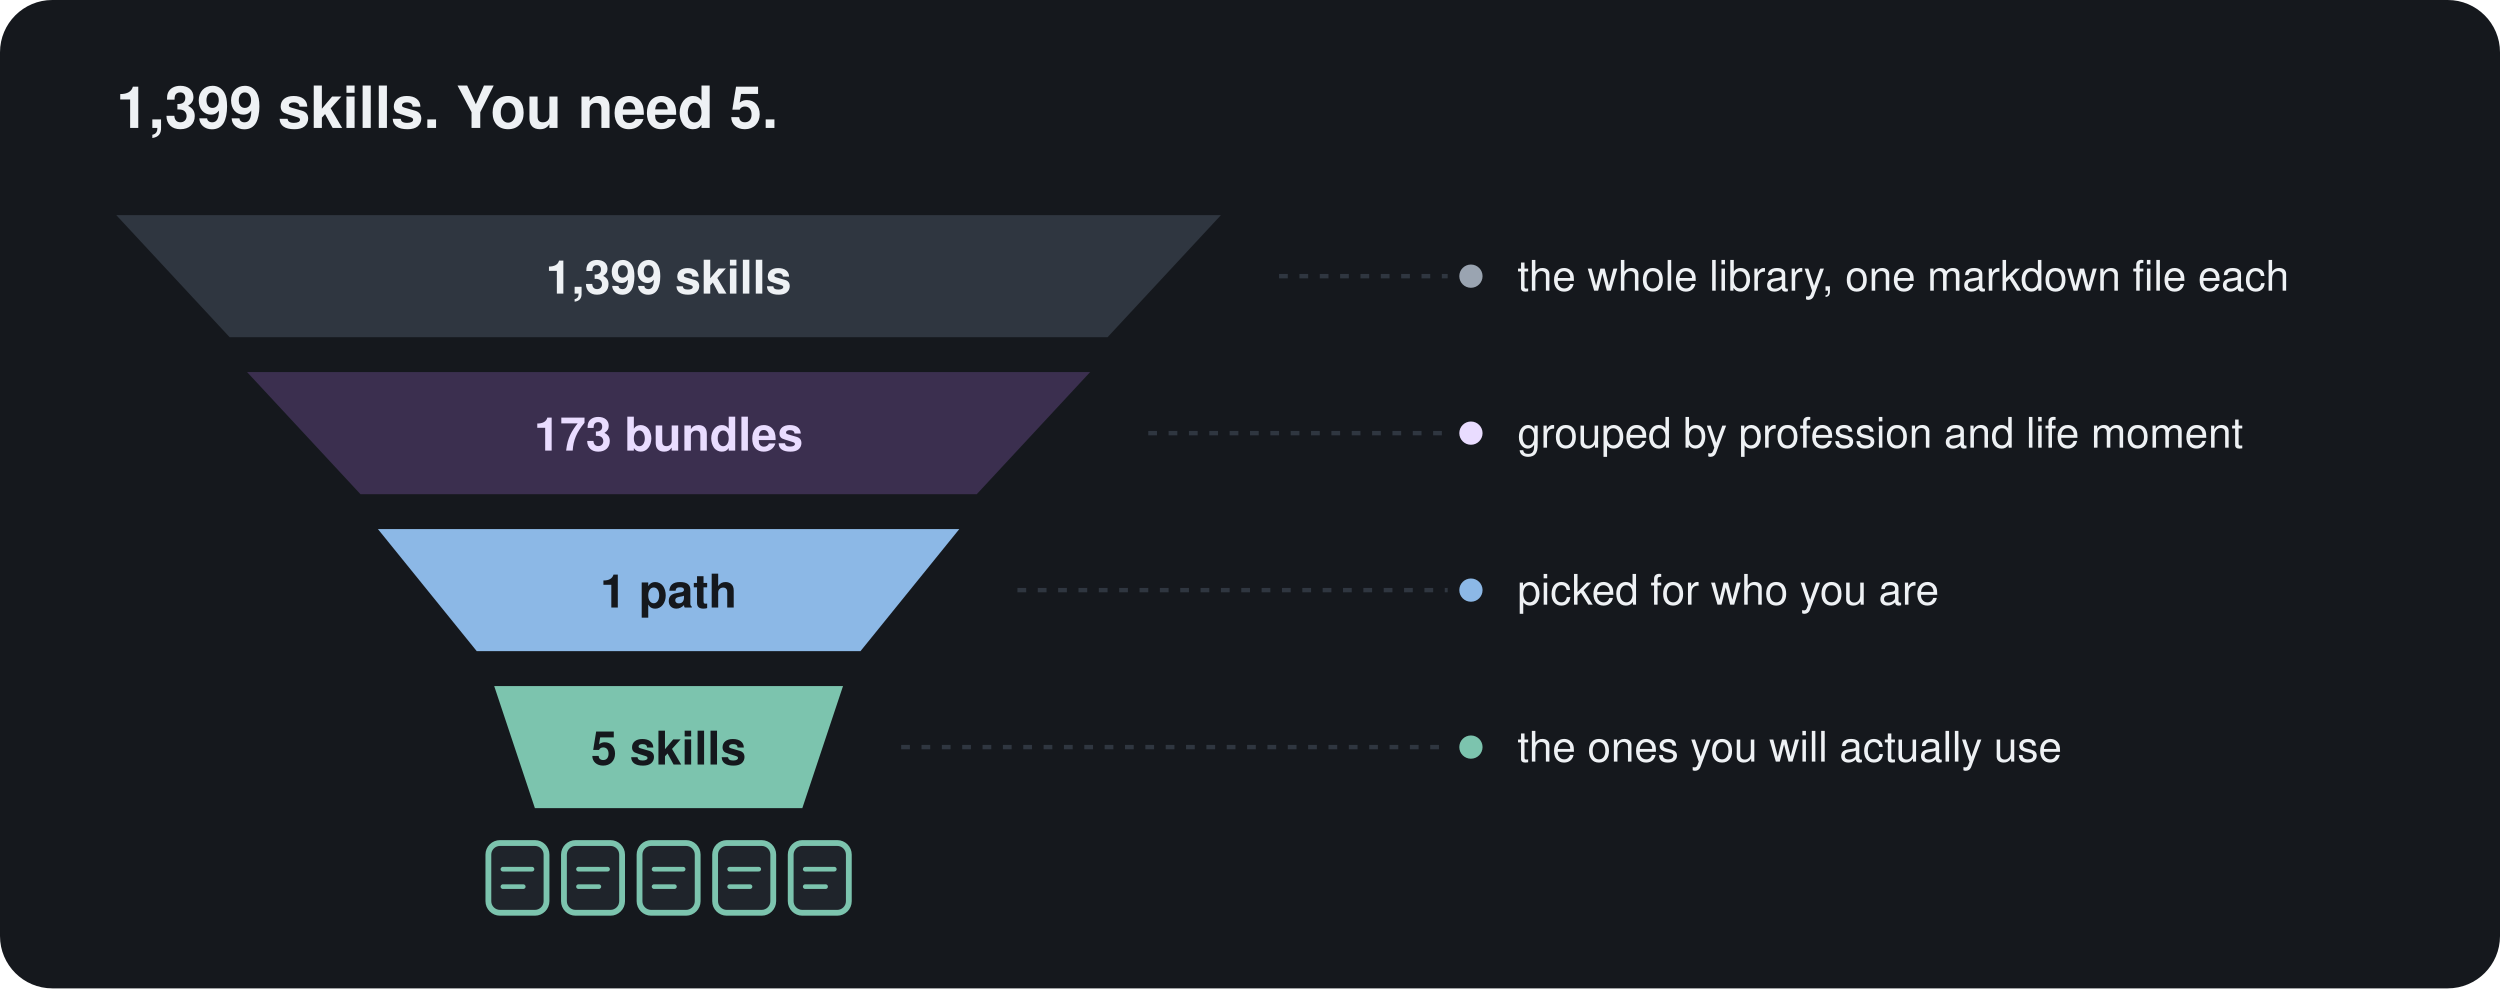
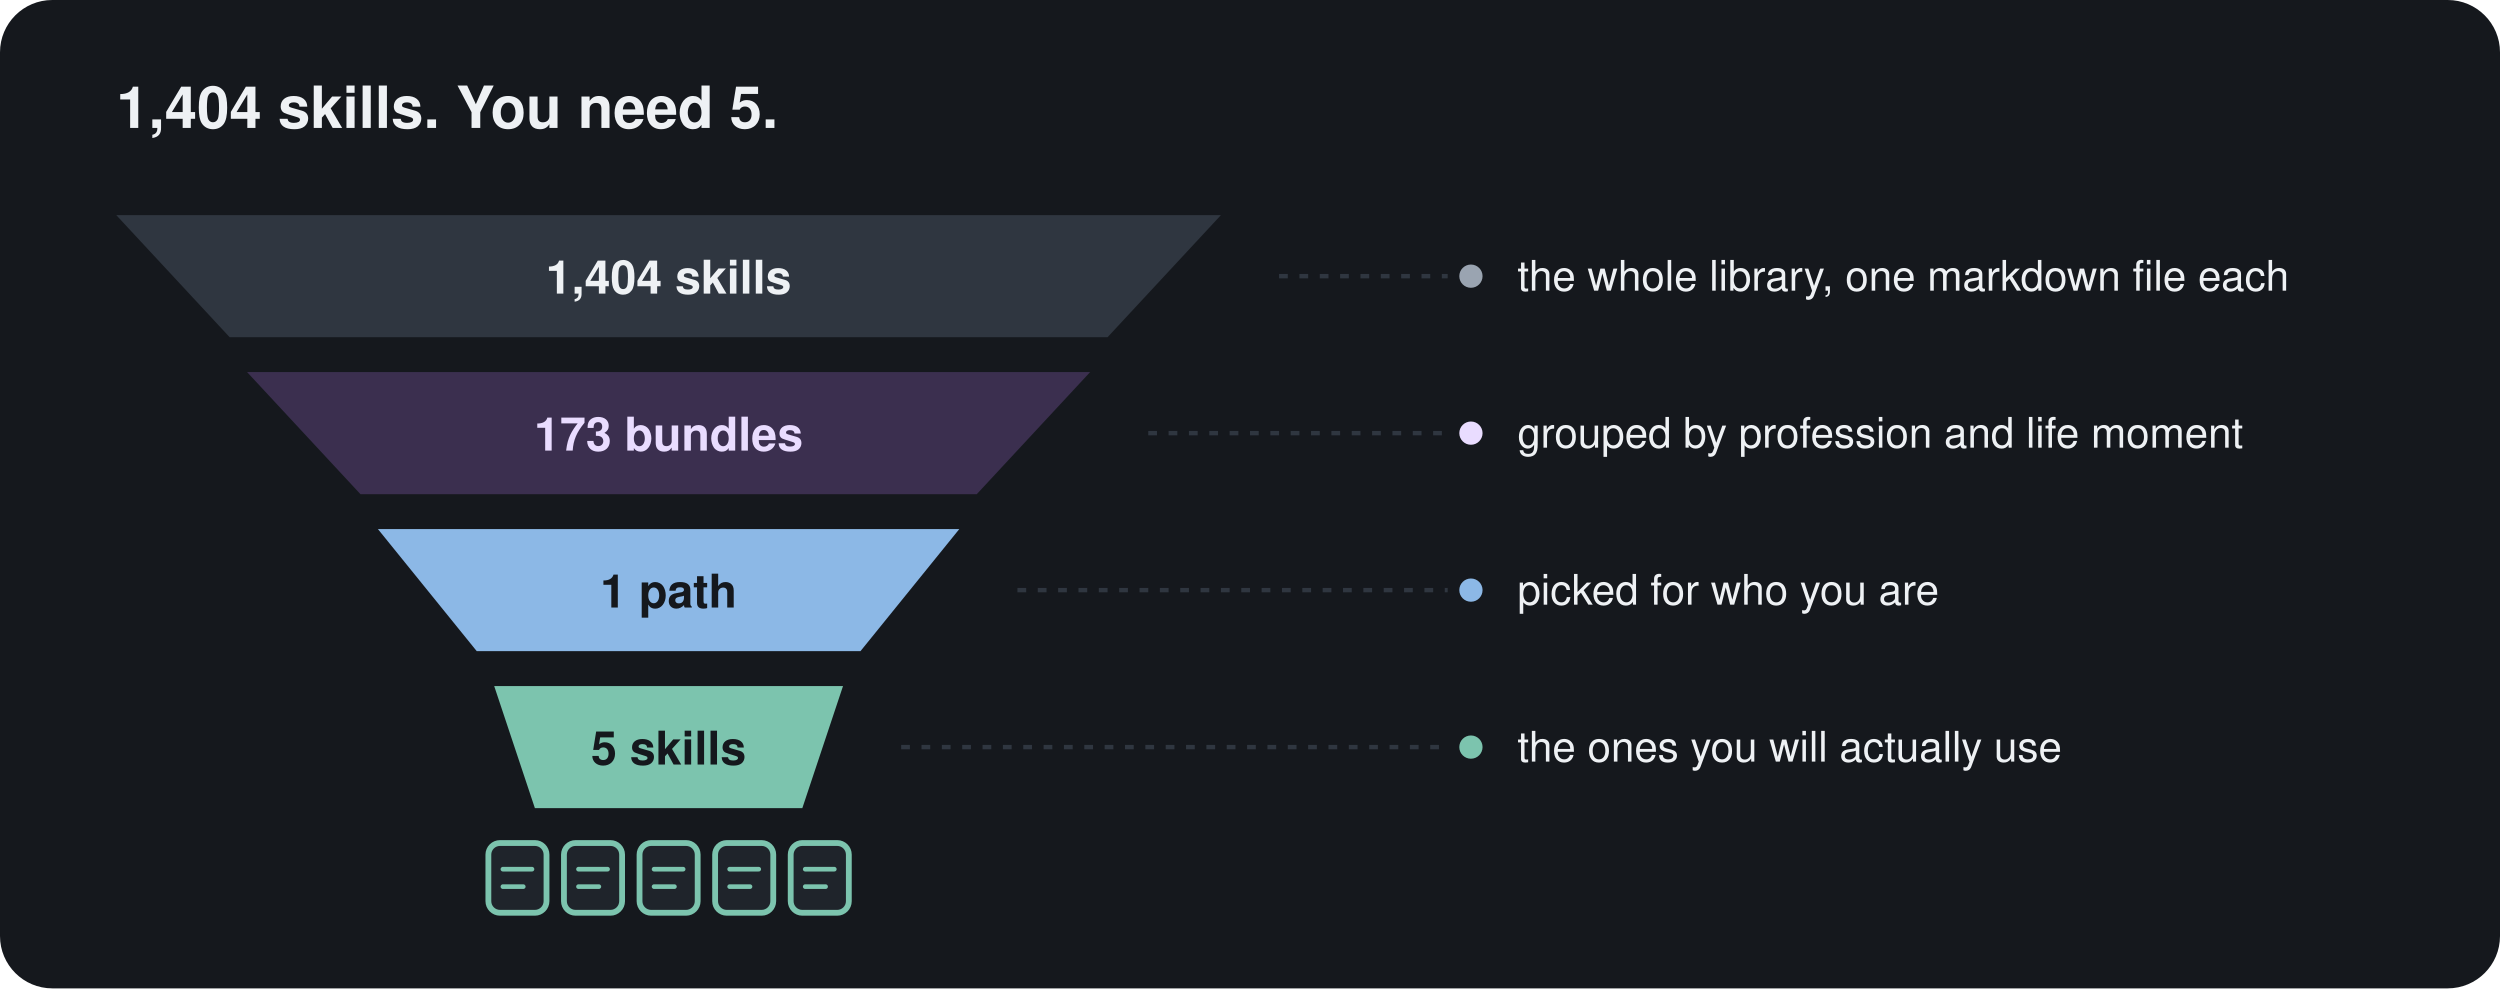
- <svg xmlns="http://www.w3.org/2000/svg" width="860" height="340" viewBox="0 0 860 340" role="img" aria-label="A funnel: 1,399 skills in the library, 173 bundles, one path picked for you, and the 5 skills you will actually use.">
+ <svg xmlns="http://www.w3.org/2000/svg" width="860" height="340" viewBox="0 0 860 340" role="img" aria-label="A funnel: 1,404 skills in the library, 173 bundles, one path picked for you, and the 5 skills you will actually use.">
  <style>
    text{font-family:-apple-system, BlinkMacSystemFont, 'Segoe UI', 'PingFang SC', 'Microsoft YaHei', Helvetica, Arial, sans-serif}
    .ttl{font-size:20px;font-weight:700;fill:#eef1f4}
    .big{font-size:16px;font-weight:700}
    .small{font-size:14.5px;fill:#eef1f4}
    @keyframes rin{0%{opacity:0;transform:translateY(8px)}6%,100%{opacity:1;transform:none}}
    .r0{animation:rin 8s 0.00s infinite both}.r1{animation:rin 8s 0.50s infinite both}.r2{animation:rin 8s 1.00s infinite both}.r3{animation:rin 8s 1.50s infinite both}@keyframes drop0{0%{transform:translate(0,0);opacity:0}8%{opacity:1}70%{transform:translate(108px,208px);opacity:1}82%,100%{transform:translate(108px,208px);opacity:0}}.d0{animation:drop0 3.6s 0.00s ease-in infinite}@keyframes drop1{0%{transform:translate(0,0);opacity:0}8%{opacity:1}70%{transform:translate(54px,208px);opacity:1}82%,100%{transform:translate(54px,208px);opacity:0}}.d1{animation:drop1 3.6s 0.45s ease-in infinite}@keyframes drop2{0%{transform:translate(0,0);opacity:0}8%{opacity:1}70%{transform:translate(0px,208px);opacity:1}82%,100%{transform:translate(0px,208px);opacity:0}}.d2{animation:drop2 3.6s 0.90s ease-in infinite}@keyframes drop3{0%{transform:translate(0,0);opacity:0}8%{opacity:1}70%{transform:translate(-54px,208px);opacity:1}82%,100%{transform:translate(-54px,208px);opacity:0}}.d3{animation:drop3 3.6s 1.35s ease-in infinite}@keyframes drop4{0%{transform:translate(0,0);opacity:0}8%{opacity:1}70%{transform:translate(-108px,208px);opacity:1}82%,100%{transform:translate(-108px,208px);opacity:0}}.d4{animation:drop4 3.6s 1.80s ease-in infinite}@keyframes drop5{0%{transform:translate(0,0);opacity:0}8%{opacity:1}70%{transform:translate(81px,208px);opacity:1}82%,100%{transform:translate(81px,208px);opacity:0}}.d5{animation:drop5 3.6s 2.25s ease-in infinite}@keyframes drop6{0%{transform:translate(0,0);opacity:0}8%{opacity:1}70%{transform:translate(-27px,208px);opacity:1}82%,100%{transform:translate(-27px,208px);opacity:0}}.d6{animation:drop6 3.6s 2.70s ease-in infinite}@keyframes drop7{0%{transform:translate(0,0);opacity:0}8%{opacity:1}70%{transform:translate(-81px,208px);opacity:1}82%,100%{transform:translate(-81px,208px);opacity:0}}.d7{animation:drop7 3.6s 3.15s ease-in infinite}
    .dot{opacity:0}
    @keyframes pop{0%,40%{opacity:0;transform:translateY(-6px)}55%,100%{opacity:1;transform:none}}
    .f{animation:pop 8s infinite both}
    @media (prefers-reduced-motion: reduce){.r0,.r1,.r2,.r3,.f{animation:none!important;opacity:1!important}.dot{animation:none!important;opacity:0!important}}
  </style>
  <rect width="860" height="340" rx="18" fill="#15181d" />
-   <text x="40" y="44" class="ttl">1,399 skills. You need 5.</text>
+   <text x="40" y="44" class="ttl">1,404 skills. You need 5.</text>
  <g class="r0">
    <path d="M40 74H420L381 116H79Z" fill="#2f3640" />
-     <text x="230" y="101" text-anchor="middle" class="big" fill="#eef1f4">1,399 skills</text>
+     <text x="230" y="101" text-anchor="middle" class="big" fill="#eef1f4">1,404 skills</text>
    <path d="M440 95H498" stroke="#2f3640" stroke-width="1.5" stroke-dasharray="3 4" />
    <circle cx="506" cy="95" r="4" fill="#9aa4b1" />
    <text x="522" y="100" class="small">the whole library, one markdown file each</text>
  </g>
  <g class="r1">
    <path d="M85 128H375L336 170H124Z" fill="#3b2f4f" />
    <text x="230" y="155" text-anchor="middle" class="big" fill="#e9dcff">173 bundles</text>
    <path d="M395 149H498" stroke="#2f3640" stroke-width="1.5" stroke-dasharray="3 4" />
    <circle cx="506" cy="149" r="4" fill="#e9dcff" />
    <text x="522" y="154" class="small">grouped by profession and life moment</text>
  </g>
  <g class="r2">
    <path d="M130 182H330L296 224H164Z" fill="#8cb8e6" />
    <text x="230" y="209" text-anchor="middle" class="big" fill="#15181d">1 path</text>
    <path d="M350 203H498" stroke="#2f3640" stroke-width="1.5" stroke-dasharray="3 4" />
    <circle cx="506" cy="203" r="4" fill="#8cb8e6" />
    <text x="522" y="208" class="small">picked for who you are</text>
  </g>
  <g class="r3">
    <path d="M170 236H290L276 278H184Z" fill="#7cc4ae" />
    <text x="230" y="263" text-anchor="middle" class="big" fill="#15181d">5 skills</text>
    <path d="M310 257H498" stroke="#2f3640" stroke-width="1.5" stroke-dasharray="3 4" />
    <circle cx="506" cy="257" r="4" fill="#7cc4ae" />
    <text x="522" y="262" class="small">the ones you will actually use</text>
  </g>
  <circle cx="110" cy="60" r="4" fill="#f2a65a" class="dot d0" />
  <circle cx="170" cy="60" r="4" fill="#f2a65a" class="dot d1" />
  <circle cx="230" cy="60" r="4" fill="#f2a65a" class="dot d2" />
  <circle cx="290" cy="60" r="4" fill="#f2a65a" class="dot d3" />
  <circle cx="350" cy="60" r="4" fill="#f2a65a" class="dot d4" />
  <circle cx="140" cy="60" r="4" fill="#f2a65a" class="dot d5" />
  <circle cx="260" cy="60" r="4" fill="#f2a65a" class="dot d6" />
  <circle cx="320" cy="60" r="4" fill="#f2a65a" class="dot d7" />
  <rect x="168" y="290" width="20" height="24" rx="4" fill="#1f242b" stroke="#7cc4ae" stroke-width="2" class="f" style="animation-delay:2.00s" />
  <path d="M173 299h10M173 305h7" stroke="#7cc4ae" stroke-width="1.6" stroke-linecap="round" class="f" style="animation-delay:2.00s" />
  <rect x="194" y="290" width="20" height="24" rx="4" fill="#1f242b" stroke="#7cc4ae" stroke-width="2" class="f" style="animation-delay:2.15s" />
  <path d="M199 299h10M199 305h7" stroke="#7cc4ae" stroke-width="1.6" stroke-linecap="round" class="f" style="animation-delay:2.15s" />
  <rect x="220" y="290" width="20" height="24" rx="4" fill="#1f242b" stroke="#7cc4ae" stroke-width="2" class="f" style="animation-delay:2.30s" />
  <path d="M225 299h10M225 305h7" stroke="#7cc4ae" stroke-width="1.6" stroke-linecap="round" class="f" style="animation-delay:2.30s" />
  <rect x="246" y="290" width="20" height="24" rx="4" fill="#1f242b" stroke="#7cc4ae" stroke-width="2" class="f" style="animation-delay:2.45s" />
  <path d="M251 299h10M251 305h7" stroke="#7cc4ae" stroke-width="1.6" stroke-linecap="round" class="f" style="animation-delay:2.45s" />
  <rect x="272" y="290" width="20" height="24" rx="4" fill="#1f242b" stroke="#7cc4ae" stroke-width="2" class="f" style="animation-delay:2.60s" />
  <path d="M277 299h10M277 305h7" stroke="#7cc4ae" stroke-width="1.6" stroke-linecap="round" class="f" style="animation-delay:2.60s" />
</svg>
